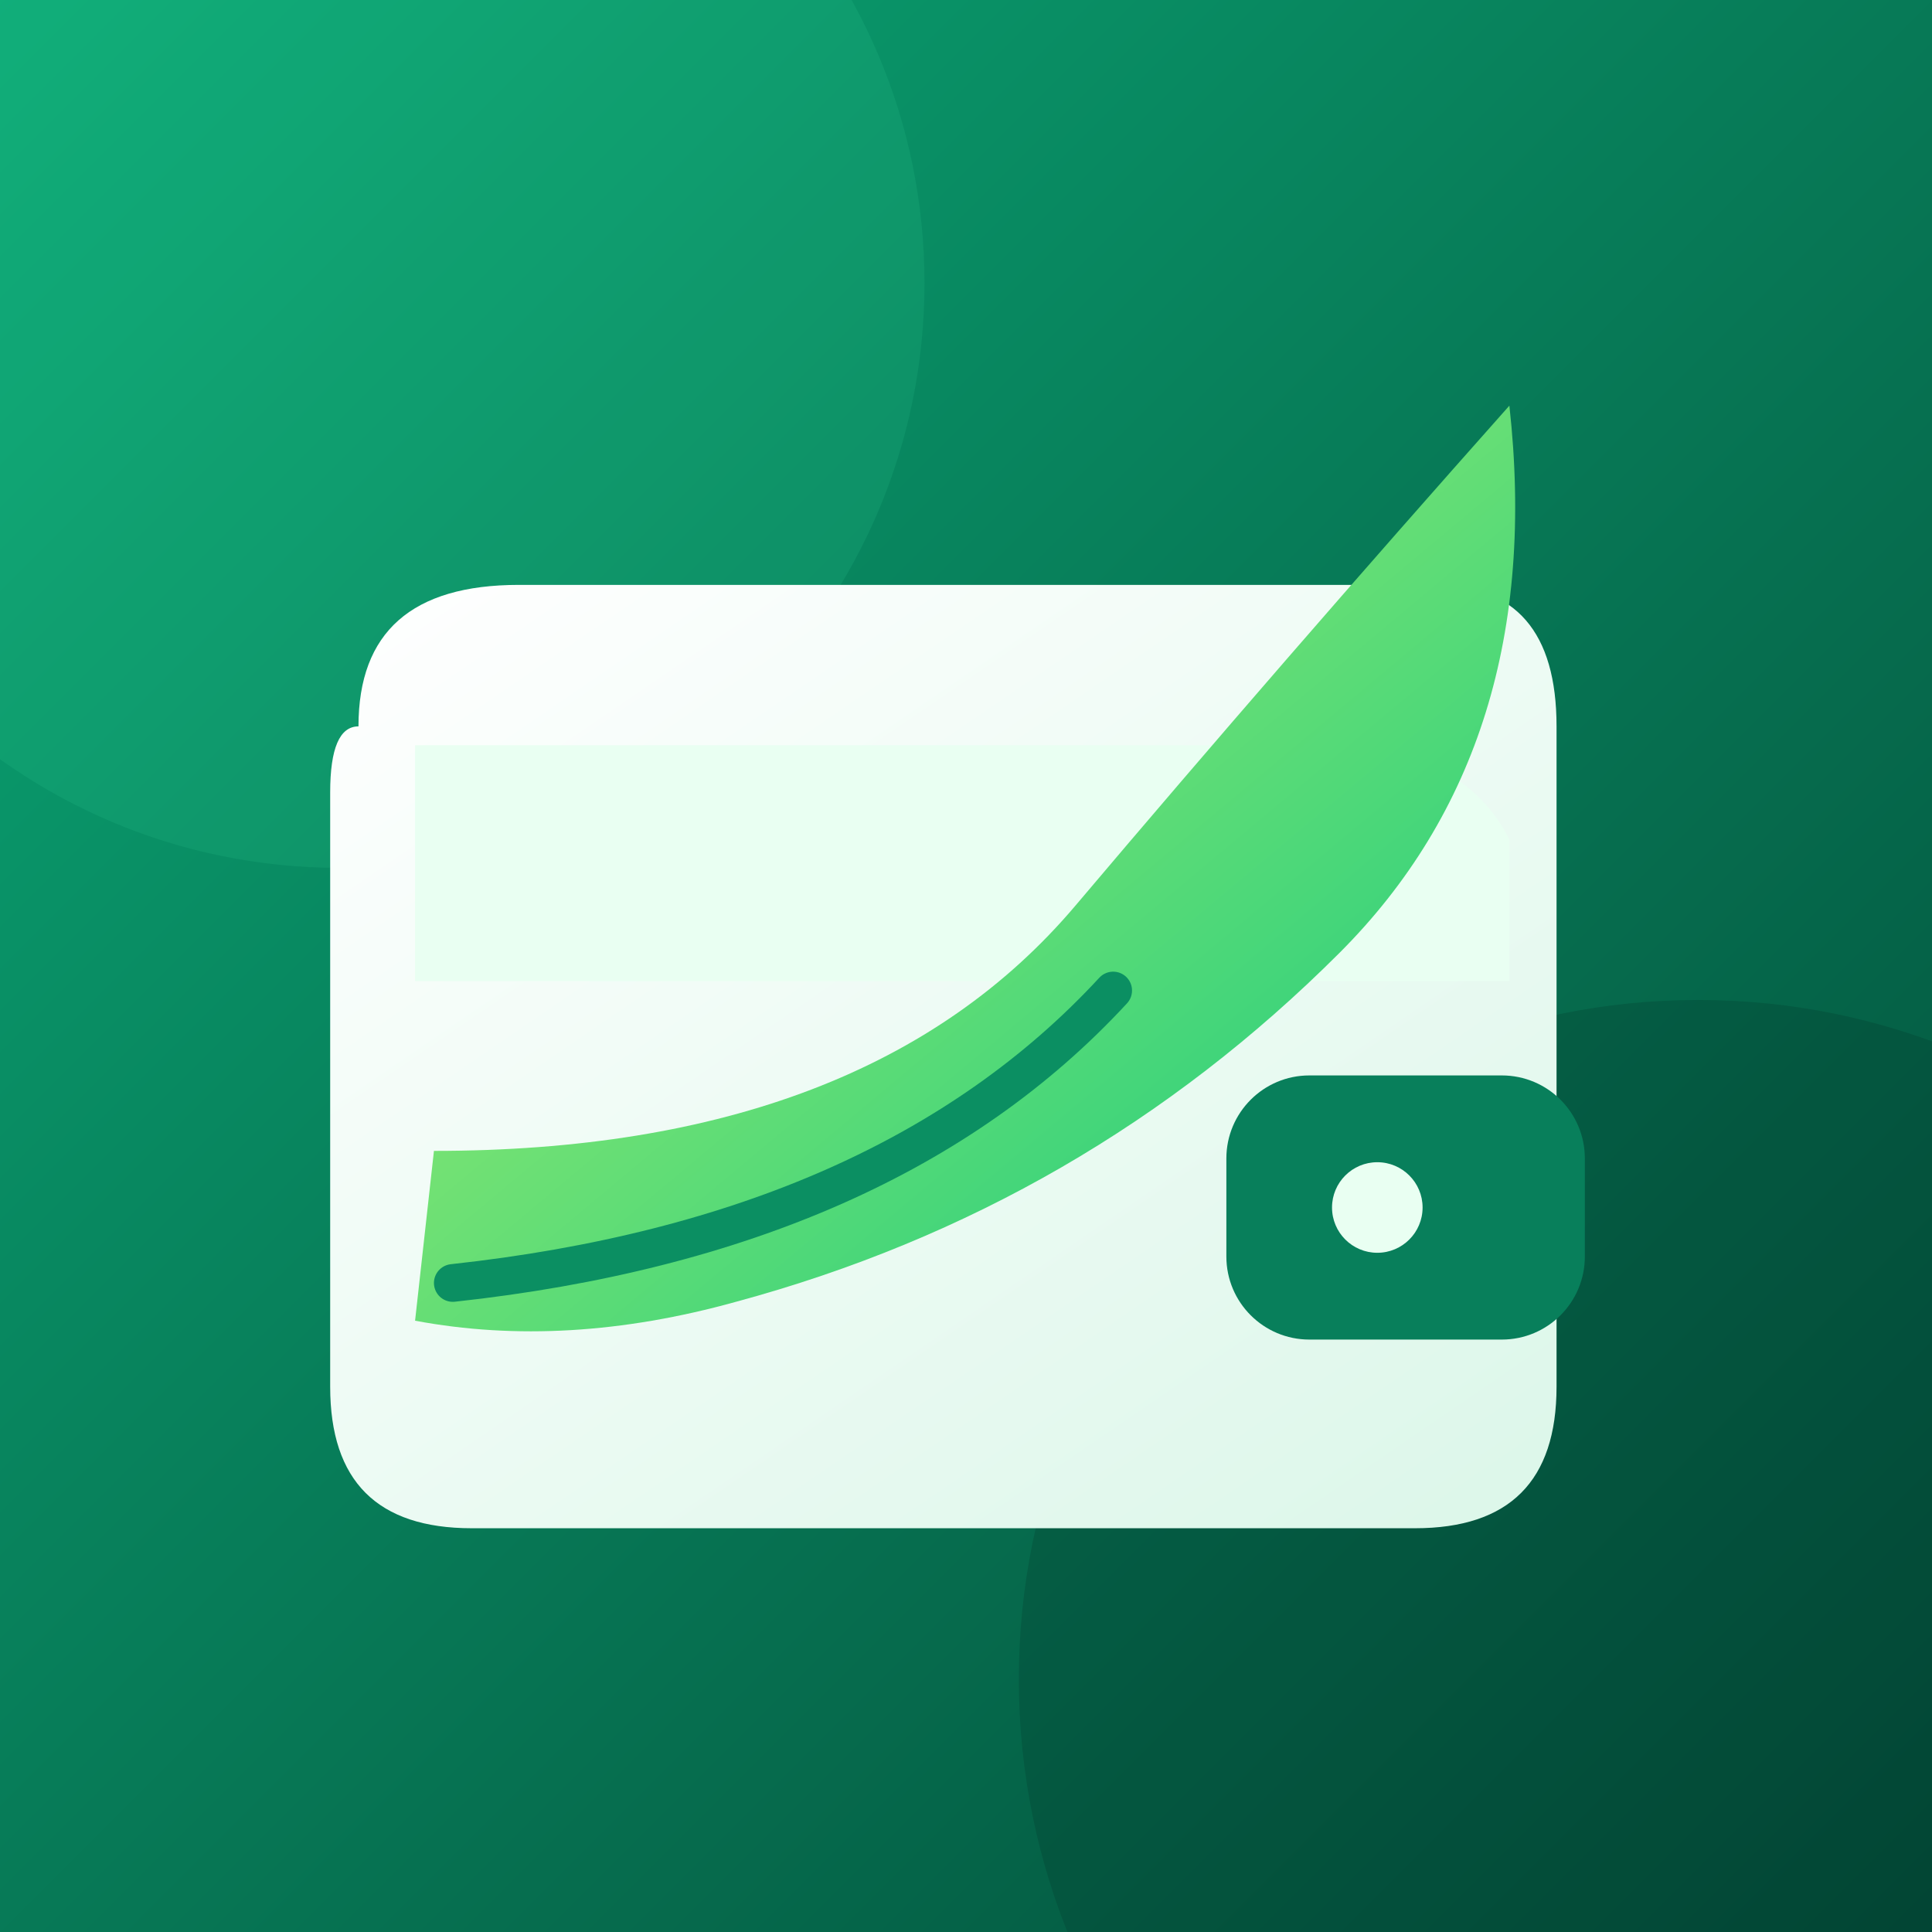
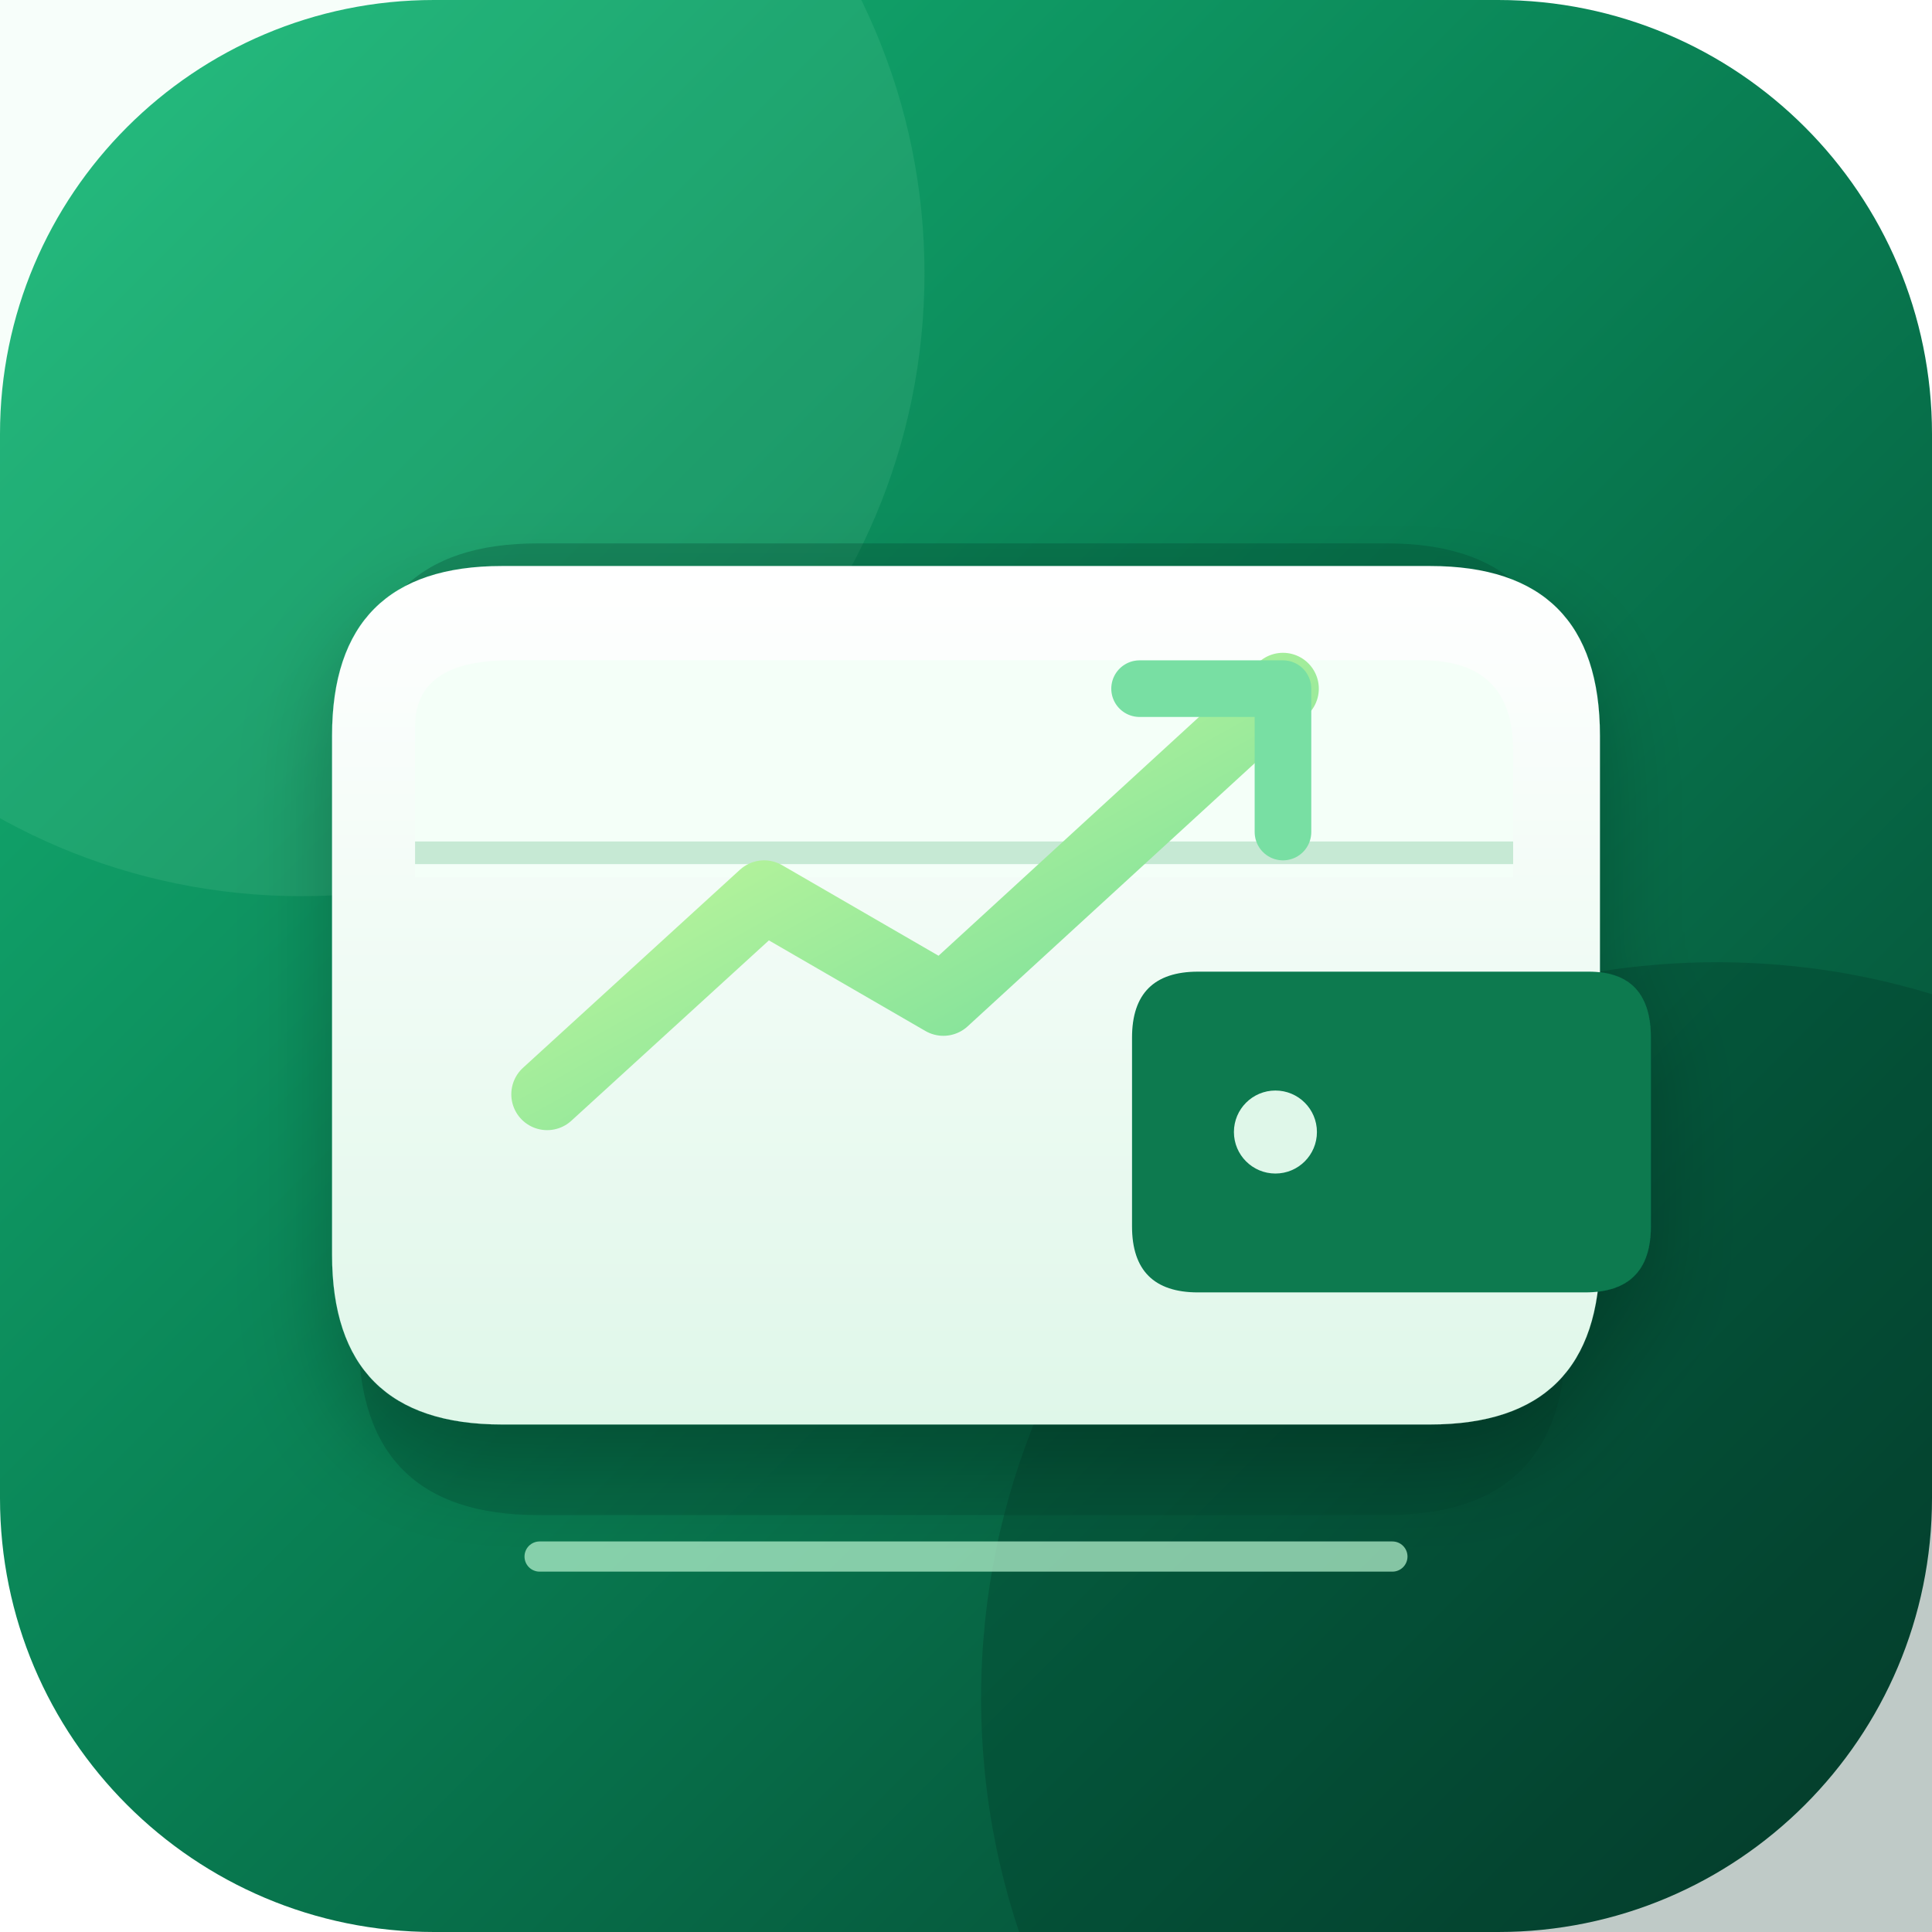
<svg xmlns="http://www.w3.org/2000/svg" width="1024" height="1024" viewBox="0 0 1024 1024">
  <defs>
    <linearGradient id="bg" x1="0" y1="0" x2="1" y2="1">
-       <stop stop-color="#0BA875" />
-       <stop offset="1" stop-color="#034B38" />
+       <stop offset="0" stop-color="#16B978" />
+       <stop offset=".52" stop-color="#087A50" />
+       <stop offset="1" stop-color="#043E2D" />
    </linearGradient>
-     <linearGradient id="wallet" x1="0" y1="0" x2="0.9" y2="1">
+     <linearGradient id="glass" x1="0" y1="0" x2="0" y2="1">
      <stop stop-color="#FFFFFF" />
-       <stop offset="1" stop-color="#DDF7EA" />
+       <stop offset="1" stop-color="#DFF7E9" />
    </linearGradient>
-     <linearGradient id="leaf" x1="0" y1="0" x2="1" y2="1">
-       <stop stop-color="#B9F36A" />
-       <stop offset="1" stop-color="#12C981" />
+     <linearGradient id="coin" x1="0" y1="0" x2="1" y2="1">
+       <stop stop-color="#D8FF9C" />
+       <stop offset="1" stop-color="#68D99A" />
    </linearGradient>
+     <filter id="shadow" x="-30%" y="-30%" width="160%" height="170%">
+       <feGaussianBlur in="SourceAlpha" stdDeviation="24" />
+       <feOffset dy="22" />
+       <feComponentTransfer>
+         <feFuncA type="linear" slope=".24" />
+       </feComponentTransfer>
+       <feMerge>
+         <feMergeNode />
+         <feMergeNode in="SourceGraphic" />
+       </feMerge>
+     </filter>
  </defs>
-   <rect width="1024" height="1024" fill="url(#bg)" />
-   <circle cx="180" cy="150" r="310" fill="#35D69A" opacity=".13" />
-   <circle cx="900" cy="890" r="360" fill="#002F24" opacity=".22" />
-   <path d="M190 385 Q190 310 275 310 H760 Q825 310 825 385 V735 Q825 810 750 810 H250 Q175 810 175 735 V420 Q175 385 190 385Z" fill="url(#wallet)" />
-   <path d="M220 395 L700 395 Q775 395 800 445 L800 520 H220Z" fill="#E9FFF2" />
-   <path d="M230 610 Q460 610 570 480 Q680 350 800 215 Q820 395 710 505 Q575 640 390 690 Q300 715 220 700Z" fill="url(#leaf)" />
-   <path d="M240 680 Q470 655 590 525" fill="none" stroke="#0B8F62" stroke-width="20" stroke-linecap="round" />
-   <rect x="650" y="570" width="190" height="140" rx="44" fill="#087F5B" />
-   <circle cx="730" cy="640" r="24" fill="#E9FFF2" />
+   <rect width="1024" height="1024" rx="230" fill="url(#bg)" />
+   <circle cx="160" cy="145" r="330" fill="#A9F4C8" opacity=".10" />
+   <circle cx="910" cy="900" r="390" fill="#002D20" opacity=".25" />
+   <path d="M190 365 Q190 270 285 270 H735 Q830 270 830 365 V690 Q830 785 735 785 H285 Q190 785 190 690Z" fill="#003F2C" opacity=".28" transform="translate(0 18)" />
+   <g filter="url(#shadow)">
+     <path d="M176 390 Q176 300 266 300 H758 Q848 300 848 390 V665 Q848 755 758 755 H266 Q176 755 176 665Z" fill="url(#glass)" />
+     <path d="M220 385 Q220 350 270 350 H754 Q802 350 802 398 V465 H220Z" fill="#F4FFF8" />
+     <path d="M220 452 H802" stroke="#C6E9D4" stroke-width="12" />
+     <path d="M635 515 H842 Q875 515 875 550 V650 Q875 685 840 685 H635 Q600 685 600 650 V550 Q600 515 635 515Z" fill="#087A50" />
+     <circle cx="676" cy="600" r="22" fill="#DFF7E9" />
+     <circle cx="735" cy="600" r="7" fill="#087A50" />
+     <path d="M290 580 L405 475 L500 530 L680 365" fill="none" stroke="url(#coin)" stroke-width="38" stroke-linecap="round" stroke-linejoin="round" />
+     <path d="M604 365 H680 V441" fill="none" stroke="#78DFA3" stroke-width="30" stroke-linecap="round" stroke-linejoin="round" />
+   </g>
+   <path d="M286 825 H738" stroke="#B7F2CF" stroke-width="16" stroke-linecap="round" opacity=".72" />
</svg>
